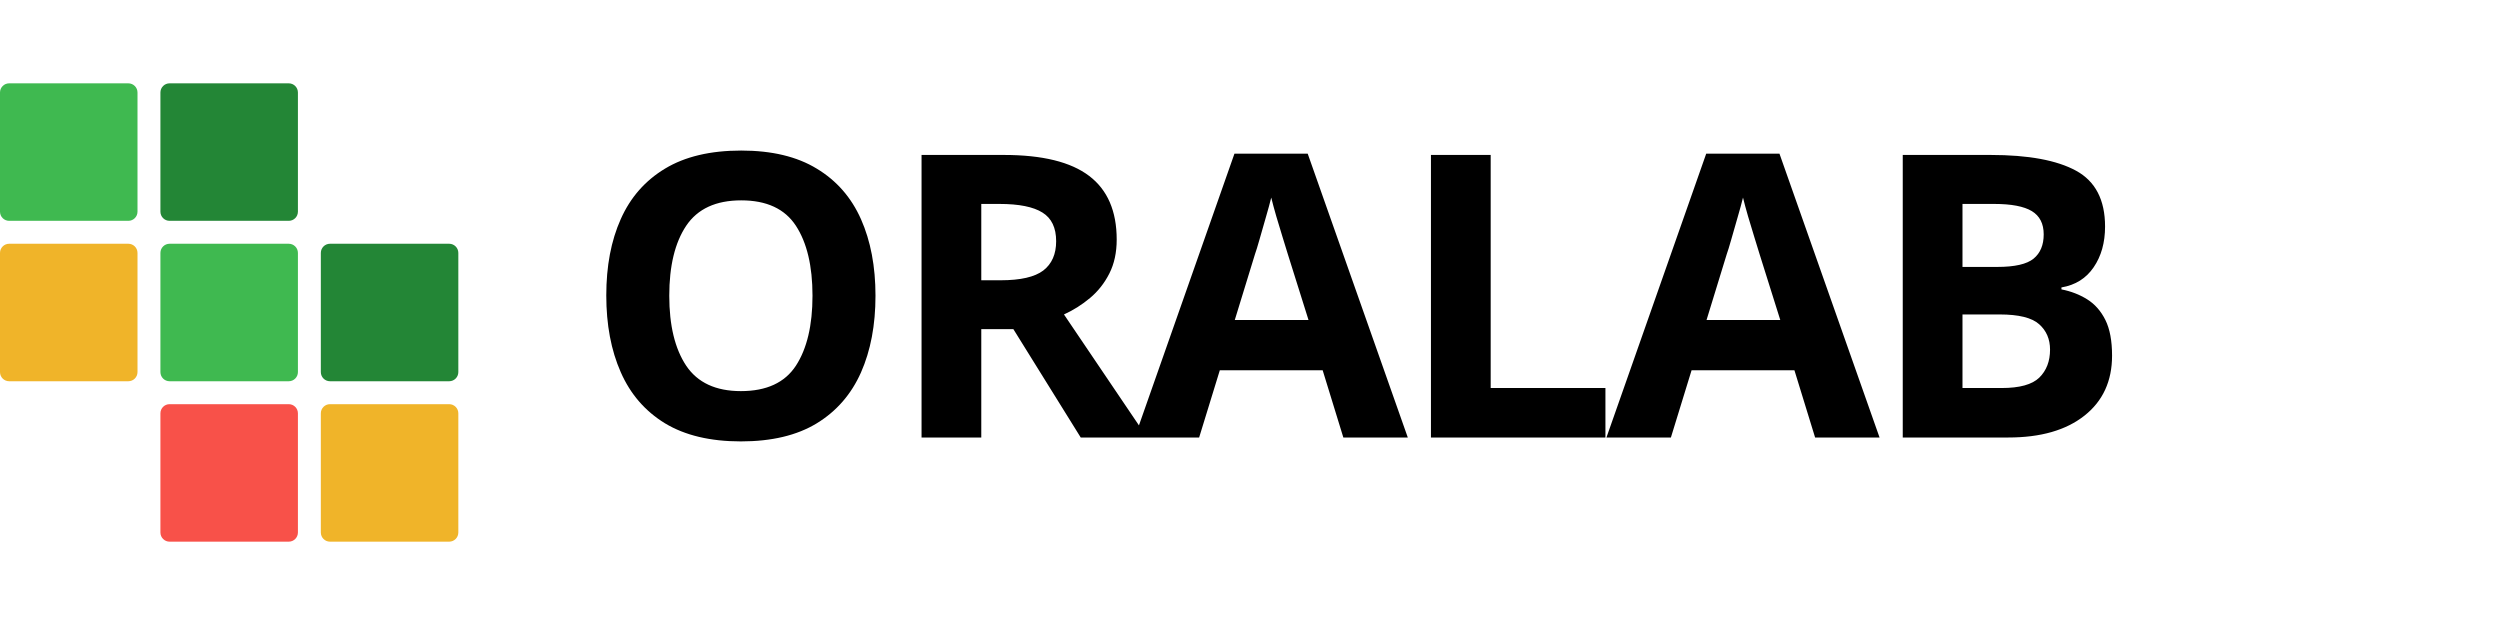
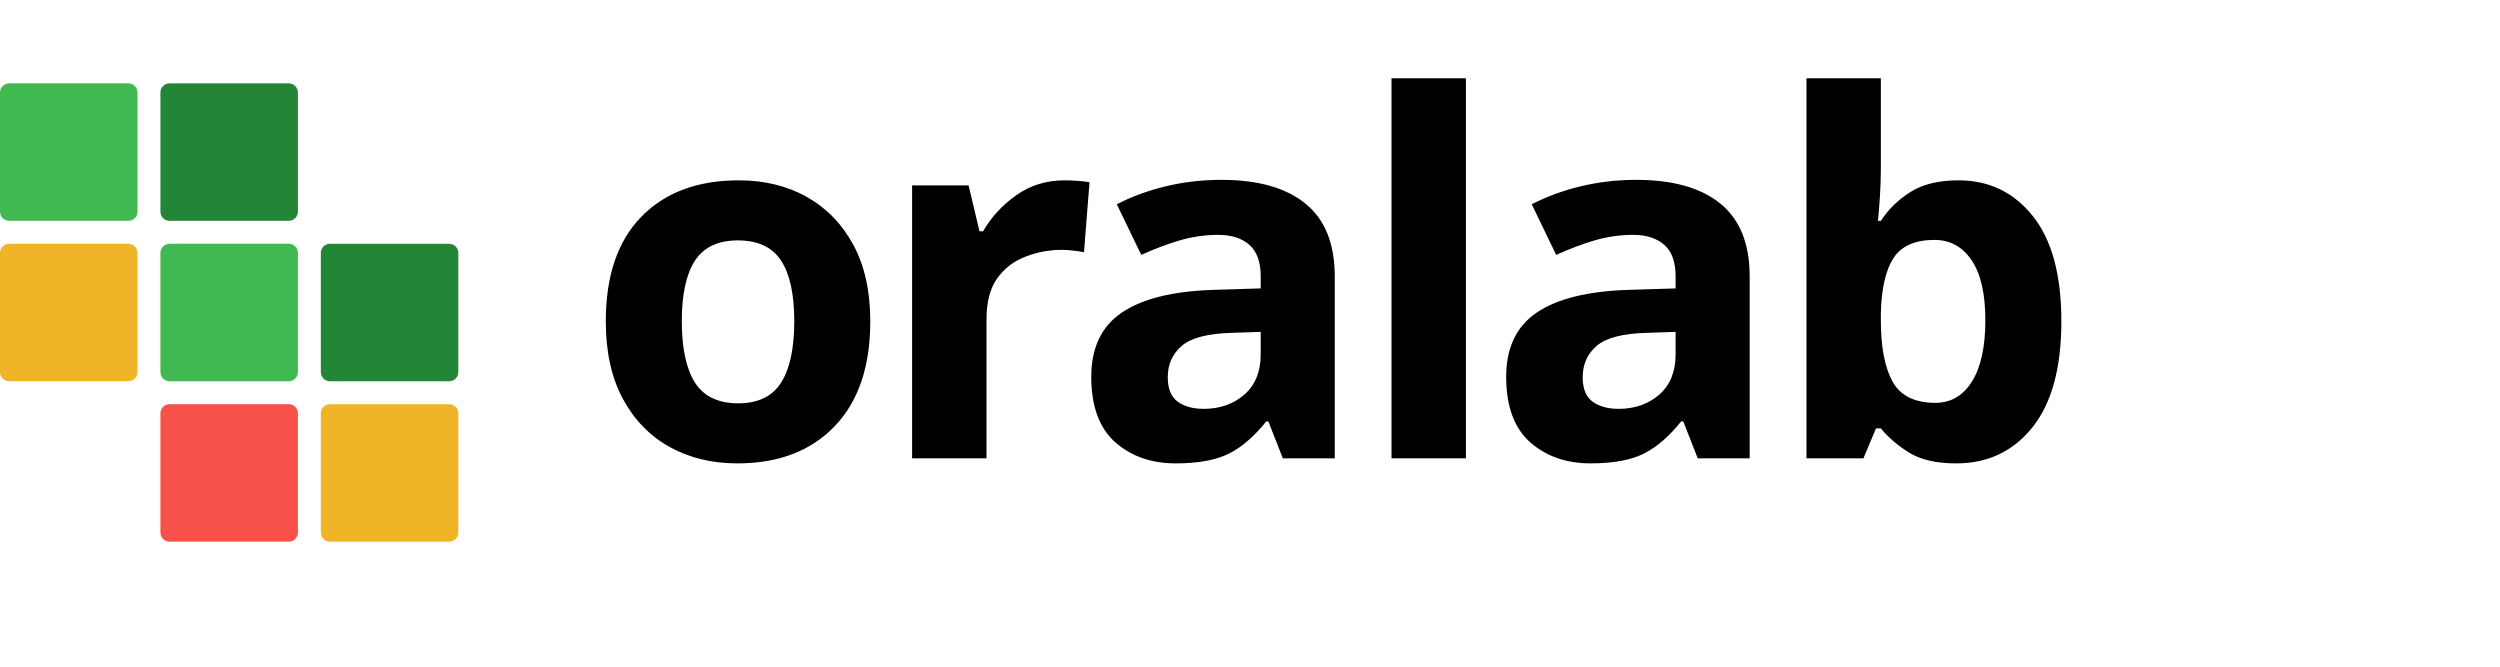
- <svg xmlns="http://www.w3.org/2000/svg" viewBox="0 0 240 60" role="img" aria-label="ORALAB">
+ <svg xmlns="http://www.w3.org/2000/svg" viewBox="0 0 240 64" role="img" aria-label="oralab">
  <g transform="translate(0,8) scale(0.44)">
    <rect x="0" y="0" width="30" height="30" rx="2" fill="#3fb950" />
    <rect x="35" y="0" width="30" height="30" rx="2" fill="#238636" />
    <rect x="0" y="35" width="30" height="30" rx="2" fill="#f0b429" />
    <rect x="35" y="35" width="30" height="30" rx="2" fill="#3fb950" />
    <rect x="70" y="35" width="30" height="30" rx="2" fill="#238636" />
    <rect x="35" y="70" width="30" height="30" rx="2" fill="#f85149" />
    <rect x="70" y="70" width="30" height="30" rx="2" fill="#f0b429" />
  </g>
-   <text x="56" y="42" style="font-family:'Space Grotesk',system-ui,sans-serif;font-size:38px;font-weight:700;letter-spacing:-1.2px" fill="currentColor">ORALAB</text>
+   <text x="56" y="44" style="font-family:'Space Grotesk',system-ui,sans-serif;font-size:48px;font-weight:700;letter-spacing:-1.9px" fill="currentColor">oralab</text>
</svg>
